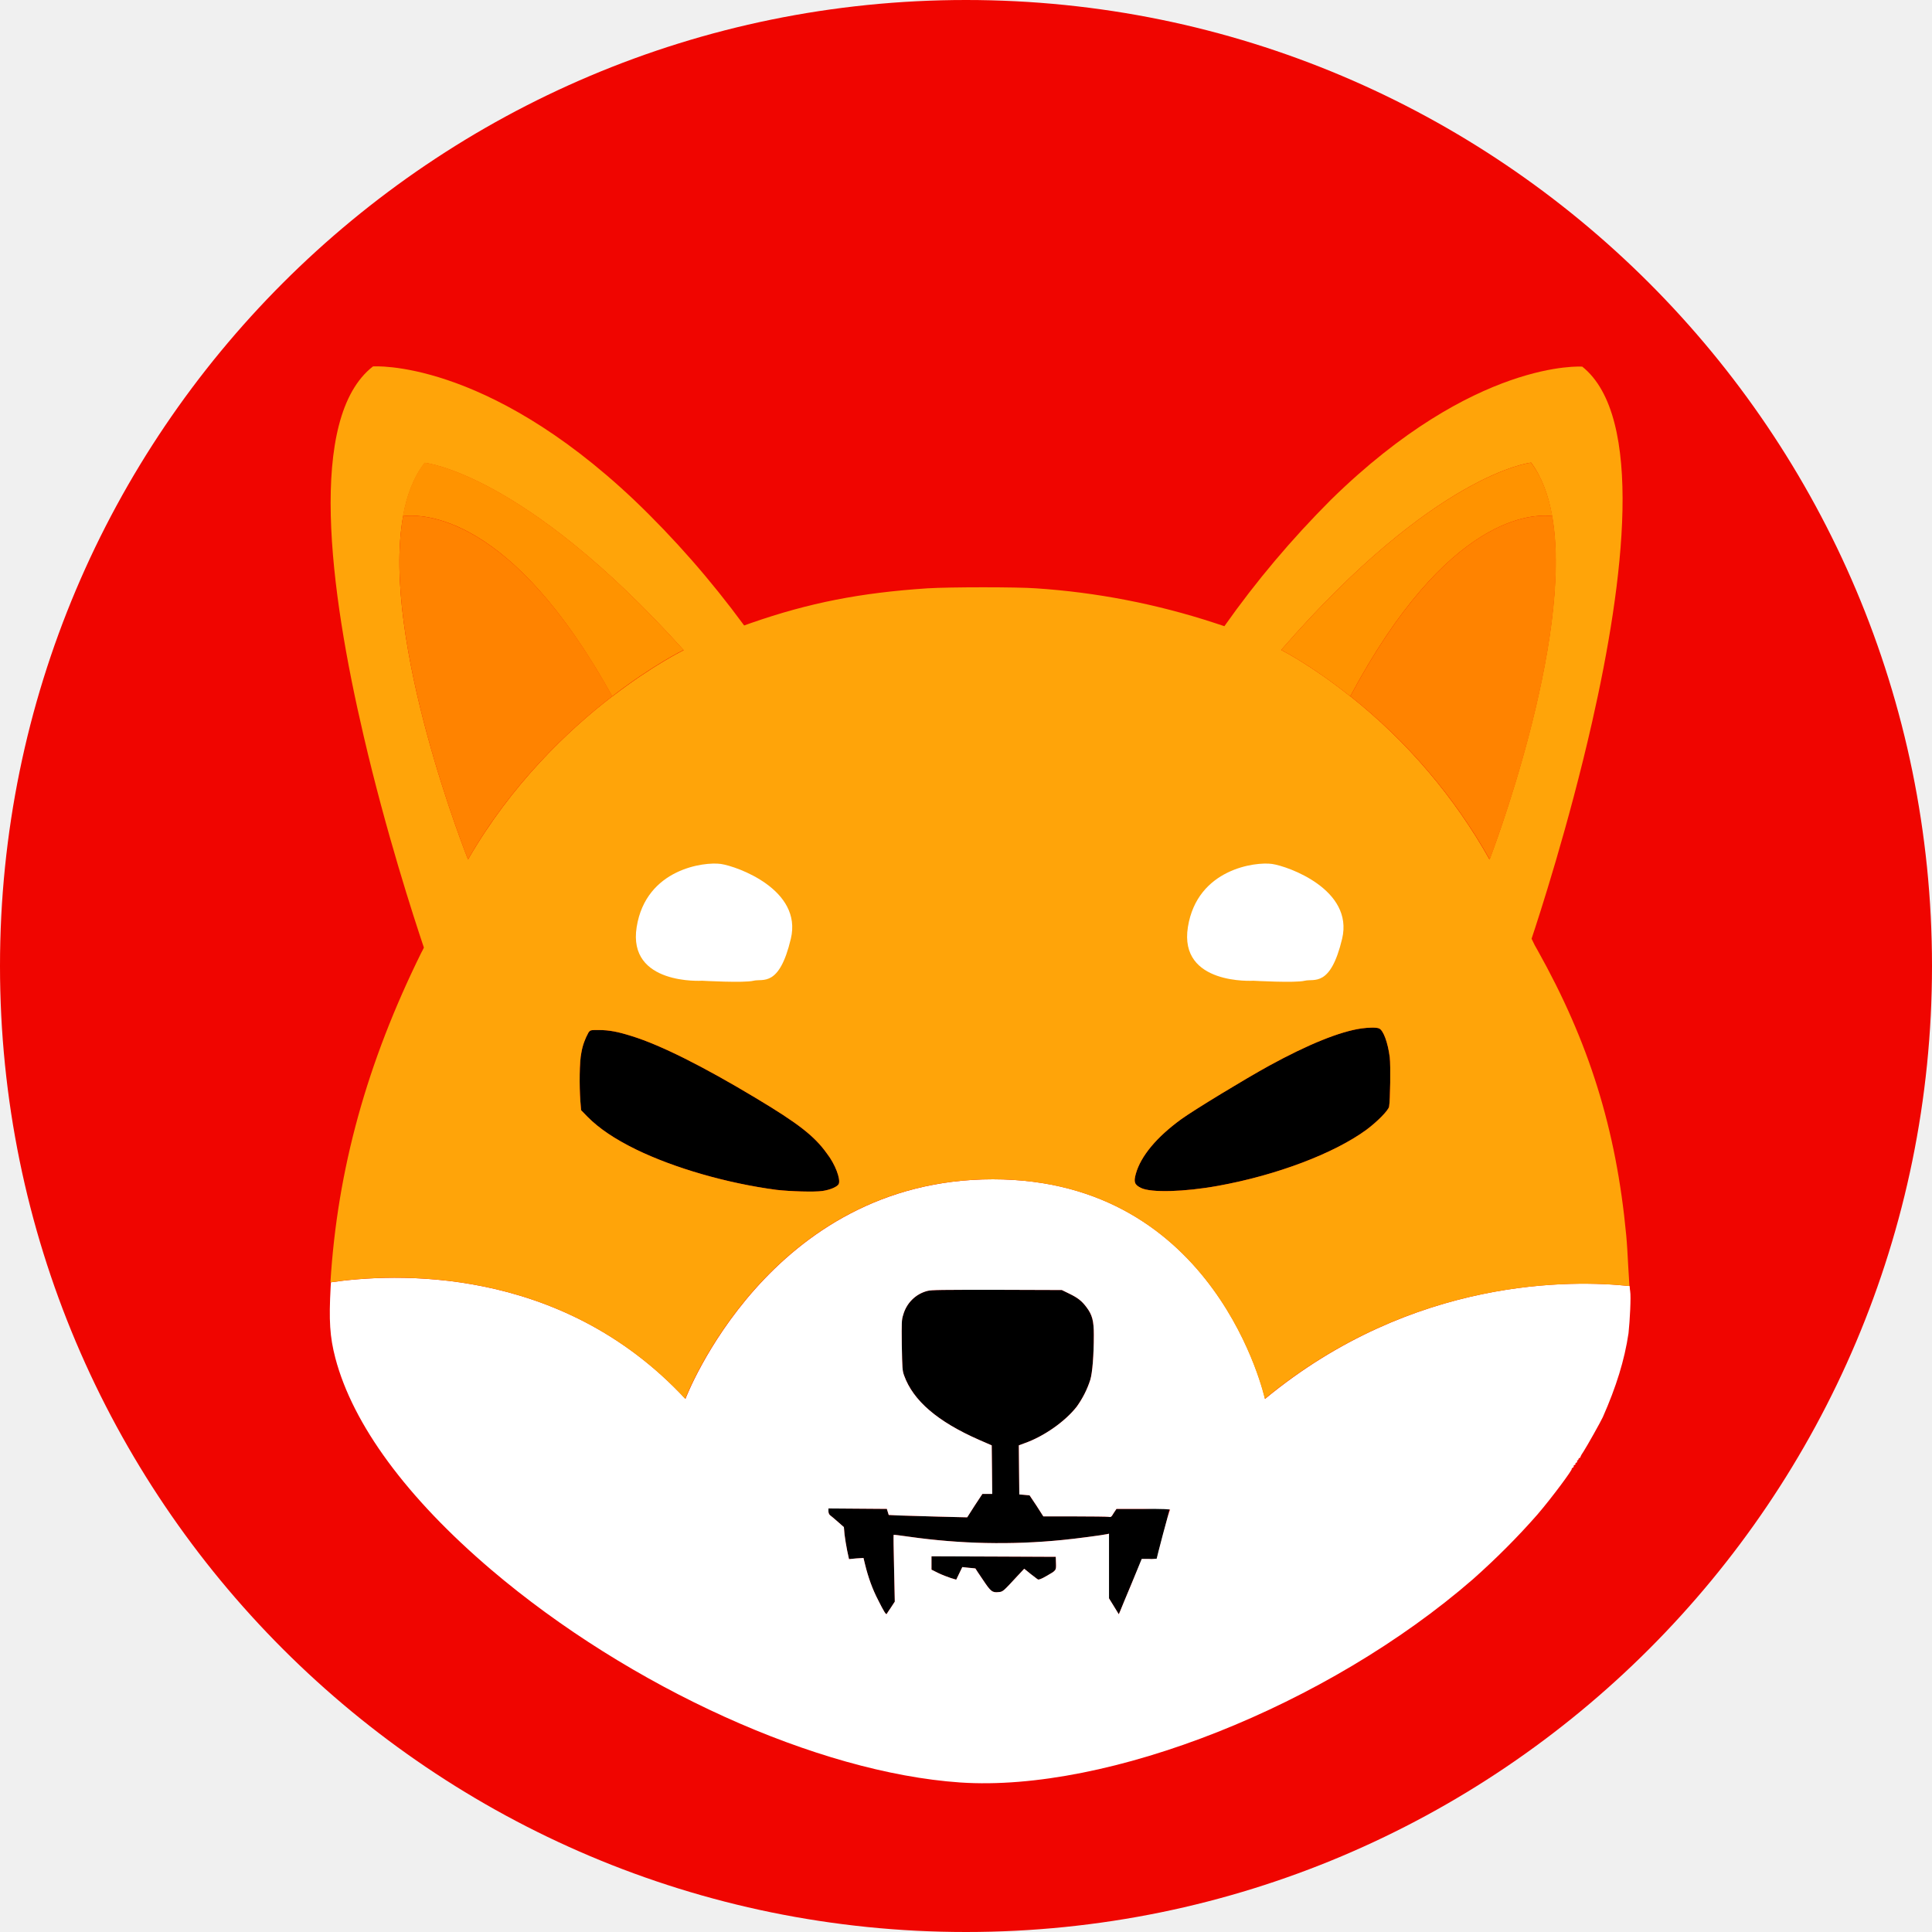
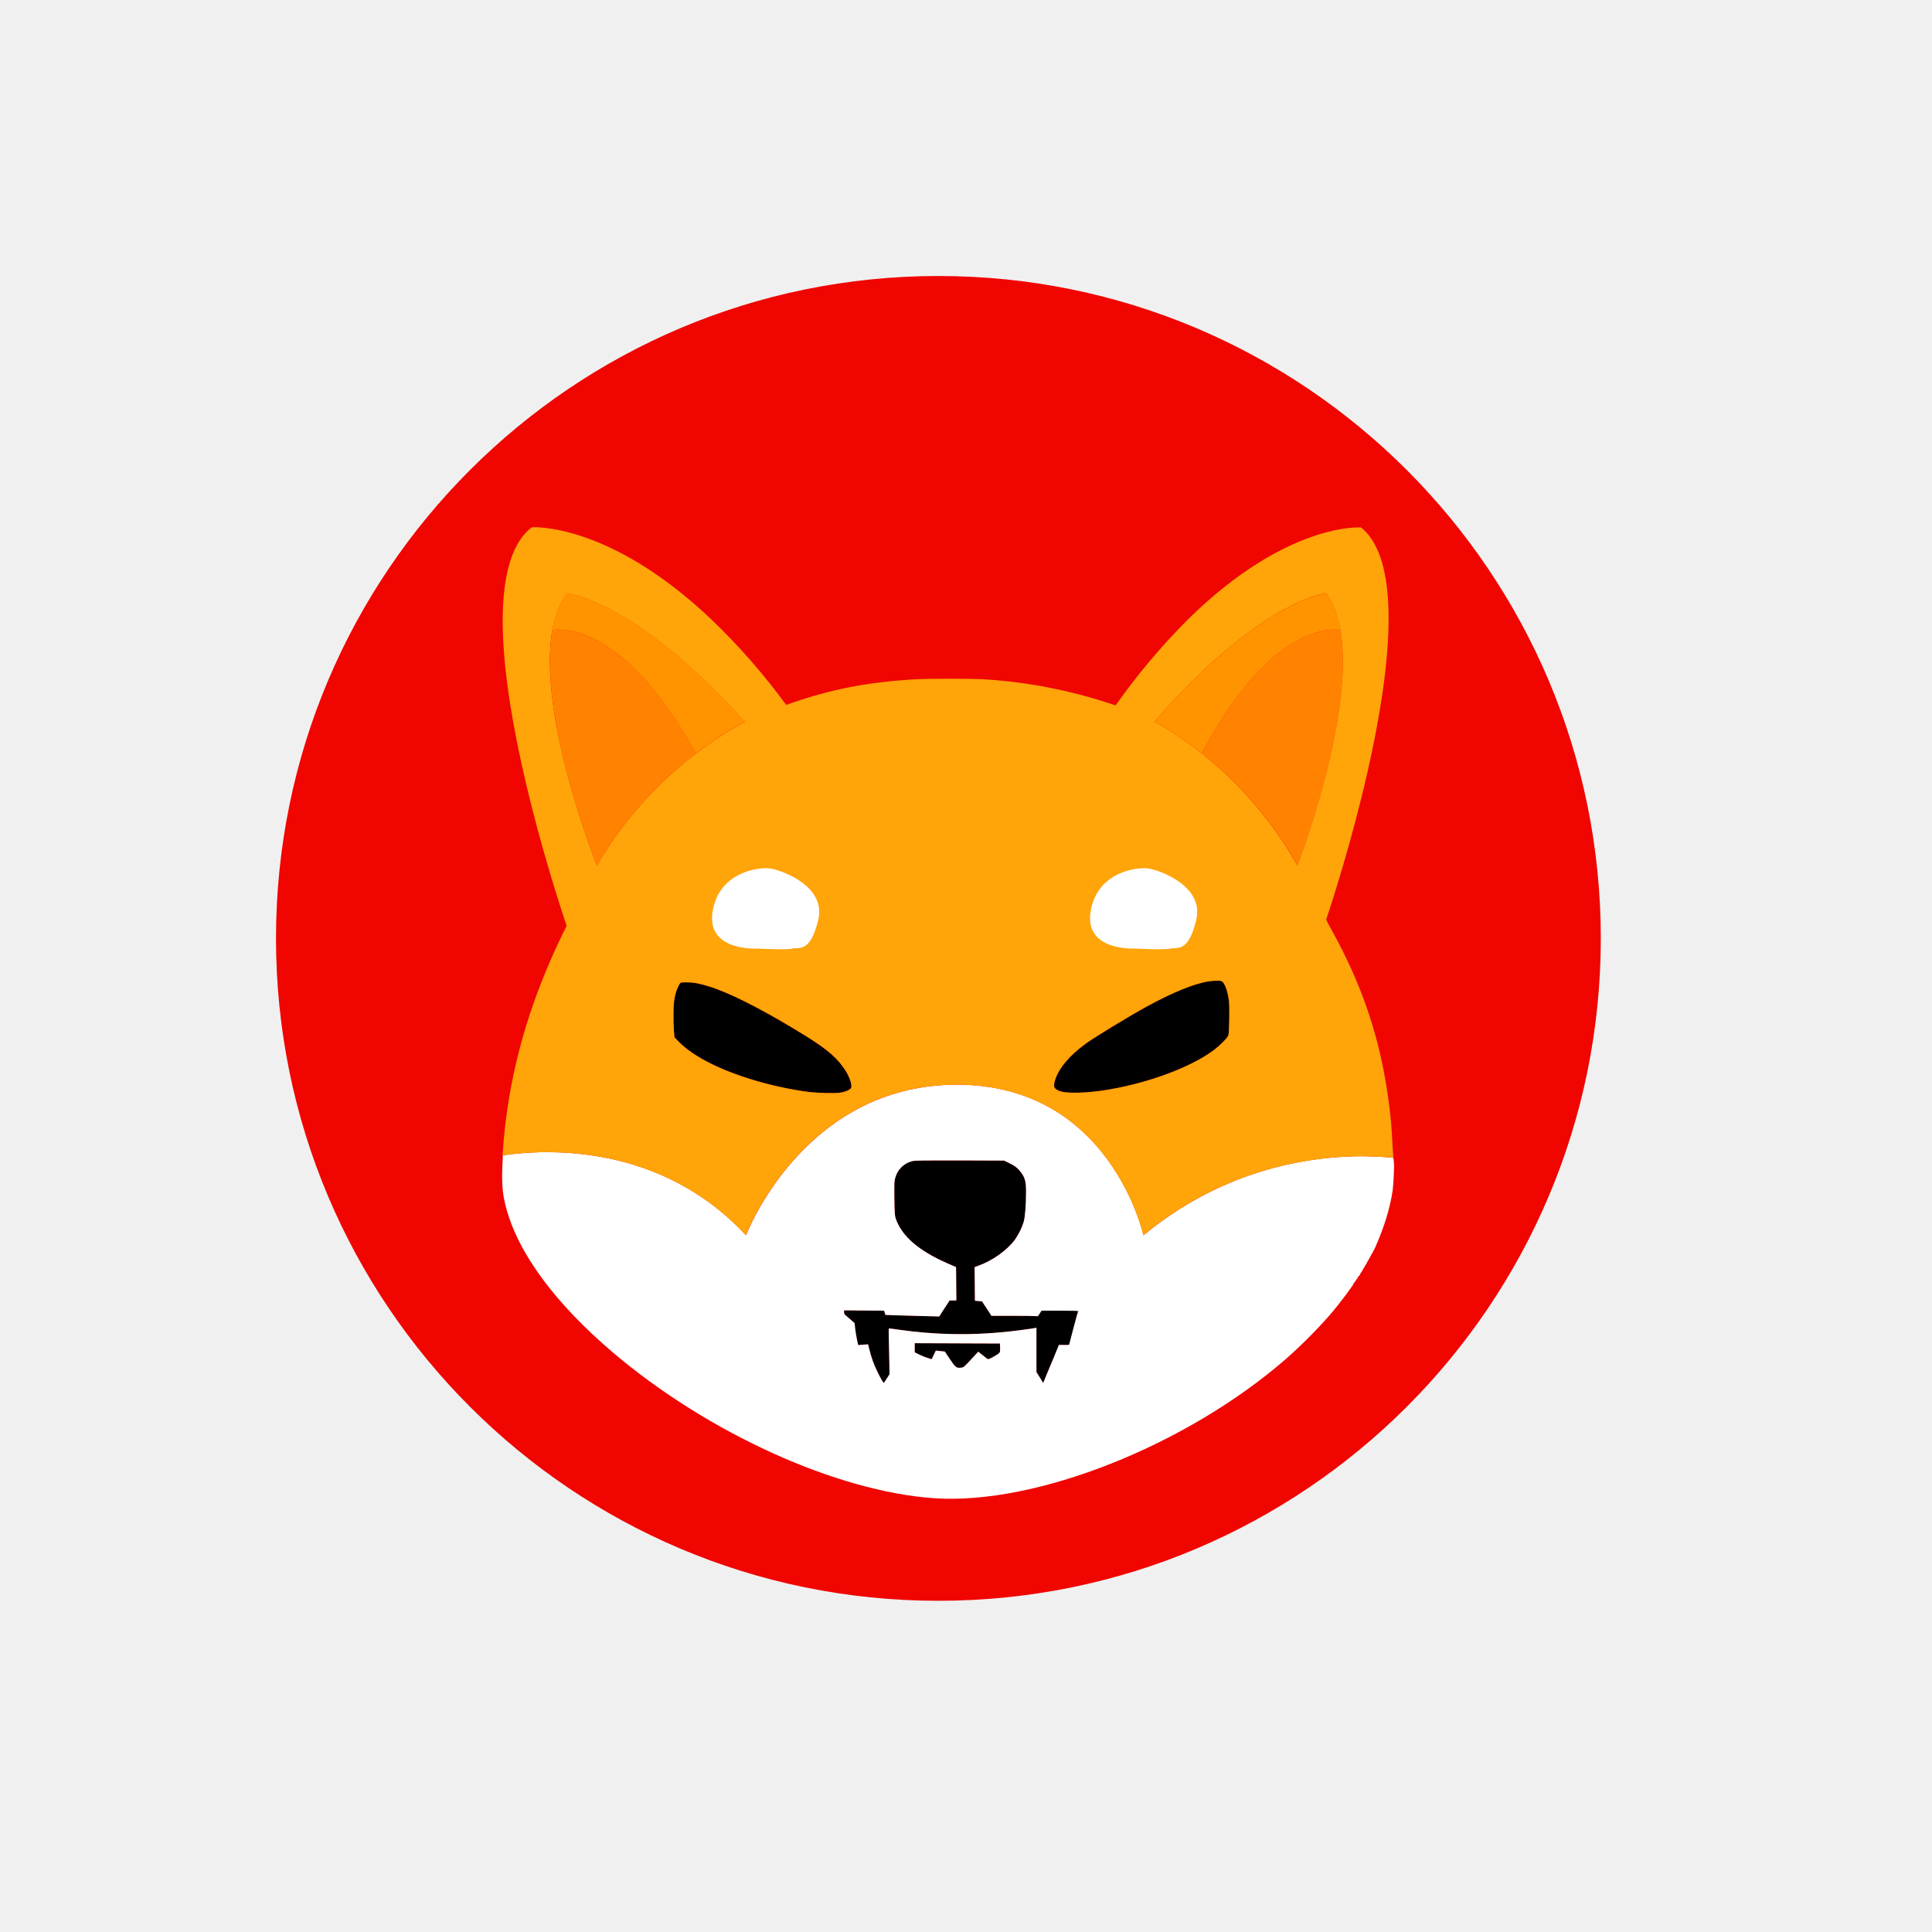
<svg xmlns="http://www.w3.org/2000/svg" width="35" height="35" viewBox="0 0 35 35" fill="none">
-   <circle cx="17.5" cy="17.5" r="17.5" fill="#F00500" />
-   <g clip-path="url(#clip0_247_76)">
-     <path d="M24.107 9.054C23.4 9.761 22.753 10.527 22.177 11.343L21.995 11.284C20.946 10.941 19.858 10.73 18.762 10.658C18.432 10.633 17.201 10.633 16.799 10.658C15.584 10.738 14.653 10.92 13.595 11.288C13.553 11.305 13.515 11.318 13.477 11.331C12.88 10.518 12.216 9.757 11.483 9.058C14.996 7.26 19.105 7.044 22.782 8.462C23.176 8.61 23.561 8.783 23.937 8.969L24.107 9.054Z" fill="#F00500" />
-     <path d="M30.657 25.105C30.124 26.624 29.324 28.034 28.287 29.261C27.724 29.921 27.102 30.526 26.434 31.076C24.868 32.337 23.04 33.239 21.089 33.713C18.931 34.233 16.68 34.233 14.521 33.713C12.566 33.239 10.742 32.337 9.177 31.076C8.508 30.526 7.886 29.921 7.323 29.261C4.34 25.736 3.434 20.895 4.953 16.532C5.241 15.723 5.601 14.945 6.033 14.204C6.231 13.866 6.477 13.485 6.595 13.328C7.002 15.076 7.501 16.612 7.687 17.166C7.674 17.196 7.658 17.23 7.641 17.259C6.655 19.257 6.121 21.182 5.994 23.23C5.994 23.256 5.99 23.285 5.99 23.311C5.956 23.924 5.973 24.216 6.075 24.602C6.392 25.808 7.37 27.136 8.902 28.44C11.411 30.573 14.813 32.113 17.391 32.291C20.078 32.473 24.043 30.903 26.683 28.609C27.098 28.241 27.488 27.852 27.851 27.437C28.114 27.132 28.503 26.608 28.474 26.608C28.465 26.608 28.474 26.599 28.49 26.59C28.503 26.582 28.516 26.569 28.507 26.561C28.503 26.557 28.512 26.544 28.524 26.54C28.537 26.535 28.546 26.527 28.541 26.519C28.537 26.51 28.541 26.502 28.558 26.497C28.571 26.493 28.575 26.48 28.571 26.472C28.567 26.464 28.571 26.455 28.579 26.455C28.588 26.455 28.596 26.442 28.596 26.434C28.596 26.425 28.605 26.413 28.613 26.413C28.622 26.413 28.63 26.404 28.63 26.396C28.643 26.362 28.664 26.328 28.685 26.299C28.749 26.201 29.003 25.748 29.036 25.672C29.277 25.126 29.43 24.64 29.502 24.153C29.536 23.92 29.557 23.493 29.54 23.391C29.536 23.374 29.536 23.345 29.532 23.298C29.523 23.214 29.519 23.087 29.51 22.96C29.502 22.769 29.485 22.503 29.472 22.372C29.29 20.45 28.799 18.88 27.868 17.217C27.83 17.154 27.796 17.09 27.775 17.04C27.767 17.027 27.763 17.014 27.758 17.006C27.89 16.612 28.427 14.966 28.854 13.083L28.863 13.091L28.926 13.176C29.036 13.324 29.328 13.764 29.459 13.976C30.056 14.949 30.522 15.994 30.852 17.086C31.618 19.714 31.554 22.515 30.657 25.105Z" fill="#F00500" />
-     <path d="M25.164 20.048C25.151 20.116 24.952 20.319 24.753 20.467C24.169 20.895 23.124 21.292 22.062 21.483C21.457 21.593 20.852 21.61 20.67 21.521C20.551 21.462 20.534 21.415 20.577 21.263C20.666 20.945 20.953 20.598 21.402 20.273C21.63 20.107 22.557 19.545 22.989 19.308C23.7 18.918 24.275 18.686 24.665 18.631C24.787 18.614 24.935 18.609 24.982 18.631C25.058 18.66 25.143 18.884 25.177 19.155C25.194 19.299 25.185 19.934 25.164 20.048Z" fill="black" />
-     <path d="M15.194 21.449C15.169 21.5 15.042 21.555 14.898 21.576C14.754 21.597 14.314 21.584 14.064 21.555C13.167 21.436 12.215 21.161 11.521 20.823C11.132 20.632 10.852 20.442 10.645 20.234L10.527 20.112L10.514 19.951C10.493 19.672 10.497 19.231 10.531 19.075C10.552 18.944 10.598 18.817 10.662 18.703C10.696 18.66 10.696 18.66 10.848 18.66C11.034 18.66 11.191 18.69 11.445 18.77C11.965 18.931 12.74 19.32 13.684 19.887C14.462 20.353 14.754 20.581 14.978 20.895C15.131 21.089 15.232 21.364 15.194 21.449Z" fill="black" />
-     <path d="M21.186 27.34C21.186 27.352 21.135 27.555 21.072 27.797C21.008 28.038 20.958 28.233 20.958 28.241C20.911 28.245 20.869 28.249 20.822 28.245H20.687L20.501 28.685C20.399 28.927 20.306 29.151 20.293 29.185L20.268 29.244L20.179 29.1L20.09 28.956V27.784L20.056 27.792C19.984 27.809 19.472 27.877 19.248 27.898C18.321 27.991 17.39 27.97 16.468 27.839C16.32 27.818 16.193 27.801 16.189 27.805C16.184 27.809 16.189 28.08 16.197 28.414L16.21 29.015L16.138 29.125C16.1 29.185 16.061 29.235 16.061 29.24C16.049 29.252 16.006 29.185 15.909 28.99C15.803 28.787 15.727 28.571 15.672 28.347L15.643 28.224L15.511 28.233L15.38 28.245L15.346 28.089C15.329 28.004 15.308 27.873 15.3 27.801L15.287 27.665L15.177 27.568C15.114 27.513 15.05 27.458 15.037 27.45C15.016 27.433 15.008 27.403 15.008 27.378V27.327L15.537 27.331L16.066 27.335L16.083 27.39L16.1 27.445L16.282 27.454C16.383 27.458 16.705 27.466 16.992 27.475L17.521 27.488L17.657 27.276L17.797 27.064H17.974L17.97 26.624L17.966 26.184L17.733 26.083C16.984 25.753 16.544 25.376 16.379 24.919C16.345 24.826 16.345 24.792 16.337 24.369C16.332 23.95 16.332 23.912 16.362 23.819C16.421 23.607 16.586 23.442 16.798 23.387C16.87 23.366 17.06 23.366 18.059 23.366L19.235 23.37L19.366 23.434C19.523 23.51 19.595 23.565 19.684 23.683C19.785 23.819 19.815 23.925 19.815 24.183C19.815 24.551 19.79 24.868 19.752 24.995C19.697 25.169 19.612 25.334 19.506 25.482C19.295 25.753 18.91 26.023 18.558 26.146L18.457 26.184L18.461 26.629L18.465 27.073L18.558 27.081L18.651 27.09L18.778 27.28L18.901 27.471H19.468C19.781 27.471 20.056 27.475 20.082 27.479C20.124 27.488 20.133 27.483 20.175 27.412L20.226 27.335H20.712C21.076 27.318 21.186 27.327 21.186 27.34Z" fill="black" />
-     <path d="M18.952 28.554C18.871 28.601 18.816 28.622 18.804 28.613C18.791 28.609 18.732 28.558 18.668 28.512L18.554 28.419L18.436 28.546C18.177 28.825 18.169 28.838 18.093 28.842C17.974 28.855 17.949 28.833 17.805 28.617C17.729 28.508 17.67 28.414 17.67 28.414C17.67 28.414 17.615 28.406 17.551 28.402L17.433 28.389L17.378 28.503L17.323 28.617L17.225 28.588C17.149 28.562 17.073 28.533 17.001 28.499L16.874 28.436V28.194L18 28.199L19.125 28.203L19.13 28.317C19.134 28.453 19.138 28.448 18.952 28.554Z" fill="black" />
-     <path d="M29.532 23.391C29.527 23.374 29.527 23.345 29.523 23.298C28.508 23.188 25.609 23.12 22.918 25.342C22.918 25.342 22.05 21.364 17.988 21.364C13.925 21.364 12.418 25.342 12.418 25.342C10.142 22.892 7.095 23.07 5.995 23.23C5.995 23.256 5.99 23.285 5.99 23.311C5.957 23.924 5.974 24.216 6.075 24.602C6.392 25.808 7.37 27.136 8.902 28.44C11.411 30.573 14.814 32.113 17.391 32.291C20.078 32.473 24.043 30.903 26.684 28.609C27.098 28.241 27.488 27.852 27.852 27.437C28.114 27.132 28.503 26.607 28.474 26.607C28.465 26.607 28.474 26.599 28.491 26.59C28.503 26.582 28.516 26.569 28.508 26.561C28.503 26.557 28.512 26.544 28.524 26.54C28.537 26.535 28.546 26.527 28.541 26.518C28.537 26.51 28.541 26.502 28.558 26.497C28.571 26.493 28.575 26.48 28.571 26.472C28.567 26.463 28.571 26.455 28.58 26.455C28.588 26.455 28.596 26.442 28.596 26.434C28.596 26.425 28.605 26.413 28.613 26.413C28.622 26.413 28.63 26.404 28.63 26.396C28.643 26.362 28.664 26.328 28.685 26.299C28.749 26.201 29.003 25.748 29.037 25.672C29.278 25.126 29.43 24.64 29.502 24.153C29.527 23.92 29.549 23.493 29.532 23.391ZM18.952 28.554C18.872 28.601 18.817 28.622 18.804 28.613C18.791 28.609 18.732 28.558 18.669 28.512L18.555 28.419L18.436 28.546C18.178 28.825 18.169 28.837 18.093 28.842C17.975 28.855 17.949 28.833 17.805 28.617C17.729 28.508 17.67 28.414 17.67 28.414C17.67 28.414 17.615 28.406 17.552 28.402L17.433 28.389L17.378 28.503L17.323 28.617L17.226 28.588C17.15 28.562 17.073 28.533 17.002 28.499L16.875 28.436V28.194L18 28.198L19.126 28.203L19.13 28.317C19.134 28.452 19.139 28.448 18.952 28.554ZM21.068 27.792C21.005 28.034 20.954 28.228 20.954 28.237C20.907 28.241 20.865 28.245 20.819 28.241H20.683L20.501 28.685C20.4 28.926 20.306 29.151 20.294 29.184L20.268 29.244L20.18 29.1L20.091 28.956V27.784L20.057 27.792C19.985 27.809 19.473 27.877 19.248 27.898C18.322 27.991 17.391 27.97 16.468 27.839C16.32 27.818 16.193 27.801 16.189 27.805C16.185 27.809 16.189 28.08 16.197 28.414L16.21 29.015L16.138 29.125C16.1 29.184 16.062 29.235 16.062 29.24C16.049 29.252 16.007 29.184 15.91 28.99C15.804 28.787 15.728 28.571 15.673 28.347L15.643 28.224L15.512 28.232L15.381 28.245L15.347 28.088C15.33 28.004 15.309 27.873 15.3 27.801L15.288 27.665L15.178 27.568C15.114 27.513 15.051 27.458 15.038 27.45C15.017 27.433 15.008 27.403 15.008 27.378V27.327L15.537 27.331L16.066 27.335L16.083 27.39L16.1 27.445L16.282 27.454C16.384 27.458 16.705 27.466 16.993 27.475L17.522 27.488L17.657 27.276L17.797 27.064H17.975L17.971 26.624L17.966 26.184L17.734 26.083C16.985 25.753 16.544 25.376 16.379 24.919C16.346 24.826 16.346 24.792 16.337 24.369C16.333 23.95 16.333 23.912 16.363 23.819C16.422 23.607 16.587 23.442 16.798 23.387C16.87 23.366 17.061 23.366 18.059 23.366L19.236 23.37L19.367 23.434C19.524 23.51 19.596 23.565 19.684 23.683C19.786 23.819 19.816 23.924 19.816 24.183C19.816 24.551 19.79 24.868 19.752 24.995C19.697 25.169 19.613 25.334 19.507 25.482C19.295 25.753 18.91 26.023 18.559 26.146L18.457 26.184L18.461 26.629L18.466 27.073L18.559 27.081L18.652 27.09L18.779 27.28L18.901 27.471H19.469C19.782 27.471 20.057 27.475 20.082 27.479C20.125 27.488 20.133 27.483 20.175 27.411L20.226 27.335H20.713C21.089 27.335 21.199 27.34 21.199 27.352C21.187 27.348 21.132 27.555 21.068 27.792Z" fill="white" />
-     <path d="M29.498 22.96C29.489 22.769 29.473 22.503 29.46 22.372C29.278 20.45 28.787 18.88 27.856 17.217C27.818 17.154 27.784 17.09 27.763 17.04C27.755 17.027 27.75 17.014 27.746 17.006C27.877 16.612 28.415 14.966 28.842 13.083C29.422 10.527 29.79 7.539 28.664 6.642C28.664 6.642 26.718 6.498 24.111 9.054C23.404 9.761 22.757 10.527 22.181 11.344L21.999 11.284C20.95 10.941 19.862 10.73 18.766 10.658C18.436 10.633 17.205 10.633 16.803 10.658C15.588 10.738 14.657 10.92 13.599 11.289C13.557 11.305 13.519 11.318 13.481 11.331C12.884 10.518 12.22 9.757 11.488 9.058C8.775 6.49 6.757 6.638 6.757 6.638C5.563 7.565 5.969 10.688 6.587 13.328C6.993 15.076 7.493 16.612 7.679 17.166C7.666 17.196 7.649 17.23 7.632 17.259C6.646 19.257 6.113 21.182 5.986 23.23C7.091 23.07 10.133 22.888 12.414 25.342C12.414 25.342 13.921 21.364 17.983 21.364C22.046 21.364 22.913 25.342 22.913 25.342C25.605 23.12 28.503 23.192 29.519 23.298C29.515 23.214 29.506 23.087 29.498 22.96ZM8.479 15.571C8.479 15.571 6.896 11.614 7.302 9.355C7.37 8.974 7.497 8.639 7.696 8.386C7.696 8.386 9.49 8.563 12.385 11.779C12.385 11.779 11.835 12.046 11.098 12.613C11.098 12.613 11.094 12.617 11.09 12.617C10.29 13.231 9.266 14.204 8.479 15.571ZM15.195 21.449C15.169 21.5 15.042 21.555 14.898 21.576C14.755 21.597 14.314 21.584 14.065 21.555C13.168 21.436 12.216 21.161 11.521 20.823C11.132 20.632 10.853 20.442 10.646 20.234L10.527 20.112L10.514 19.951C10.493 19.672 10.497 19.232 10.531 19.075C10.552 18.944 10.599 18.817 10.662 18.703C10.696 18.66 10.696 18.66 10.849 18.66C11.035 18.66 11.191 18.69 11.445 18.77C11.966 18.931 12.74 19.32 13.684 19.887C14.463 20.353 14.755 20.581 14.979 20.895C15.131 21.089 15.233 21.364 15.195 21.449ZM25.165 20.048C25.152 20.116 24.953 20.319 24.754 20.467C24.17 20.895 23.125 21.292 22.063 21.483C21.458 21.593 20.852 21.61 20.671 21.521C20.552 21.462 20.535 21.415 20.577 21.263C20.666 20.945 20.954 20.598 21.403 20.273C21.631 20.108 22.558 19.545 22.989 19.308C23.701 18.918 24.276 18.686 24.665 18.631C24.788 18.614 24.936 18.609 24.983 18.631C25.059 18.66 25.143 18.884 25.177 19.155C25.194 19.299 25.186 19.934 25.165 20.048ZM24.462 12.613L24.454 12.609C23.743 12.042 23.21 11.775 23.21 11.775C26.007 8.559 27.738 8.381 27.738 8.381C27.928 8.639 28.051 8.97 28.118 9.35C28.512 11.61 26.984 15.571 26.984 15.571C26.345 14.433 25.486 13.425 24.462 12.613Z" fill="#FFA409" />
-     <path d="M28.122 9.35C27.792 9.308 26.23 9.3 24.462 12.613L24.453 12.609C23.742 12.042 23.209 11.775 23.209 11.775C26.006 8.559 27.737 8.381 27.737 8.381C27.932 8.639 28.054 8.97 28.122 9.35Z" fill="#FF9300" />
-     <path d="M26.988 15.571C26.345 14.429 25.49 13.426 24.462 12.613C26.231 9.3 27.788 9.308 28.122 9.35C28.516 11.614 26.988 15.571 26.988 15.571Z" fill="#FF8300" />
-     <path d="M28.186 9.363C28.164 9.359 28.143 9.355 28.122 9.35L28.186 9.363Z" fill="#FF8300" />
-     <path d="M12.384 11.775C12.384 11.775 11.834 12.042 11.098 12.609C11.098 12.609 11.094 12.613 11.089 12.613C9.257 9.295 7.645 9.308 7.298 9.35C7.366 8.97 7.493 8.635 7.691 8.381C7.696 8.381 9.49 8.559 12.384 11.775Z" fill="#FF9300" />
-     <path d="M11.094 12.613C10.29 13.231 9.266 14.2 8.478 15.571C8.478 15.571 6.896 11.614 7.302 9.35C7.645 9.308 9.261 9.3 11.094 12.613Z" fill="#FF8300" />
-     <path d="M7.302 9.35C7.281 9.355 7.256 9.359 7.234 9.363L7.302 9.35Z" fill="#FF8300" />
-     <path d="M22.705 17.767C22.705 17.767 21.351 17.852 21.52 16.794C21.69 15.736 22.748 15.609 23.044 15.651C23.34 15.694 24.525 16.117 24.314 17.006C24.102 17.894 23.806 17.725 23.636 17.767C23.467 17.81 22.705 17.767 22.705 17.767Z" fill="white" />
-     <path d="M12.719 17.767C12.719 17.767 11.365 17.852 11.534 16.794C11.703 15.736 12.761 15.609 13.058 15.651C13.354 15.694 14.539 16.117 14.327 17.006C14.116 17.894 13.819 17.725 13.65 17.767C13.481 17.81 12.719 17.767 12.719 17.767Z" fill="white" />
+   <circle cx="17" cy="17" r="12" fill="#F00500" />
+   <g clip-path="url(#clip0_251_167)">
+     <path d="M21.53 11.209C21.045 11.694 20.601 12.219 20.207 12.779L20.082 12.738C19.362 12.503 18.617 12.358 17.865 12.309C17.639 12.291 16.794 12.291 16.519 12.309C15.686 12.364 15.047 12.489 14.322 12.741C14.293 12.753 14.267 12.761 14.241 12.77C13.832 12.213 13.376 11.691 12.874 11.212C15.283 9.979 18.1 9.831 20.622 10.803C20.892 10.904 21.156 11.023 21.414 11.151L21.53 11.209Z" fill="#F00500" />
+     <path d="M26.022 22.215C25.656 23.257 25.108 24.223 24.397 25.065C24.011 25.517 23.584 25.932 23.126 26.309C22.052 27.174 20.799 27.792 19.461 28.117C17.981 28.474 16.437 28.474 14.957 28.117C13.617 27.792 12.366 27.174 11.293 26.309C10.834 25.932 10.407 25.517 10.021 25.065C7.976 22.648 7.355 19.328 8.396 16.336C8.594 15.782 8.84 15.248 9.136 14.74C9.273 14.508 9.441 14.247 9.522 14.139C9.801 15.338 10.143 16.391 10.271 16.771C10.262 16.792 10.251 16.815 10.239 16.835C9.563 18.205 9.197 19.525 9.11 20.93C9.11 20.947 9.107 20.967 9.107 20.985C9.084 21.405 9.096 21.606 9.165 21.87C9.383 22.697 10.053 23.608 11.104 24.502C12.825 25.964 15.158 27.02 16.925 27.142C18.767 27.267 21.486 26.191 23.297 24.618C23.581 24.365 23.848 24.098 24.098 23.814C24.278 23.605 24.545 23.245 24.525 23.245C24.519 23.245 24.525 23.239 24.536 23.234C24.545 23.228 24.554 23.219 24.548 23.213C24.545 23.21 24.551 23.202 24.559 23.199C24.568 23.196 24.574 23.19 24.571 23.184C24.568 23.178 24.571 23.173 24.583 23.17C24.591 23.167 24.594 23.158 24.591 23.152C24.588 23.147 24.591 23.141 24.597 23.141C24.603 23.141 24.609 23.132 24.609 23.126C24.609 23.12 24.614 23.112 24.62 23.112C24.626 23.112 24.632 23.106 24.632 23.1C24.641 23.077 24.655 23.054 24.67 23.033C24.713 22.967 24.887 22.656 24.91 22.604C25.076 22.23 25.18 21.896 25.23 21.562C25.253 21.403 25.267 21.11 25.256 21.04C25.253 21.028 25.253 21.008 25.25 20.976C25.244 20.918 25.241 20.831 25.235 20.744C25.23 20.613 25.218 20.43 25.209 20.341C25.085 19.023 24.748 17.947 24.11 16.806C24.084 16.763 24.06 16.719 24.046 16.684C24.04 16.676 24.037 16.667 24.034 16.661C24.124 16.391 24.493 15.262 24.786 13.971L24.791 13.977L24.835 14.035C24.91 14.137 25.111 14.438 25.201 14.584C25.61 15.251 25.929 15.968 26.155 16.716C26.681 18.518 26.637 20.439 26.022 22.215Z" fill="#F00500" />
+     <path d="M22.256 18.747C22.247 18.794 22.111 18.933 21.974 19.035C21.574 19.328 20.857 19.601 20.129 19.731C19.714 19.807 19.299 19.818 19.174 19.757C19.093 19.717 19.081 19.685 19.11 19.58C19.171 19.363 19.368 19.125 19.676 18.901C19.833 18.788 20.468 18.402 20.764 18.24C21.252 17.973 21.646 17.813 21.913 17.775C21.997 17.764 22.099 17.761 22.131 17.775C22.183 17.796 22.241 17.95 22.264 18.135C22.276 18.234 22.27 18.669 22.256 18.747Z" fill="black" />
+     <path d="M15.418 19.708C15.401 19.743 15.314 19.781 15.215 19.795C15.117 19.81 14.815 19.801 14.644 19.781C14.028 19.7 13.376 19.511 12.9 19.279C12.633 19.148 12.441 19.017 12.299 18.875L12.218 18.791L12.209 18.681C12.195 18.489 12.197 18.188 12.221 18.08C12.235 17.99 12.267 17.903 12.311 17.825C12.334 17.796 12.334 17.796 12.438 17.796C12.566 17.796 12.673 17.816 12.848 17.871C13.204 17.982 13.735 18.249 14.383 18.637C14.916 18.957 15.117 19.113 15.27 19.328C15.375 19.462 15.444 19.65 15.418 19.708Z" fill="black" />
+     <path d="M19.528 23.747C19.528 23.756 19.493 23.895 19.449 24.061C19.406 24.226 19.371 24.36 19.371 24.365C19.339 24.368 19.31 24.371 19.278 24.368H19.185L19.058 24.67C18.988 24.835 18.924 24.989 18.915 25.012L18.898 25.053L18.837 24.954L18.776 24.856V24.052L18.753 24.058C18.703 24.069 18.352 24.116 18.199 24.13C17.563 24.194 16.925 24.18 16.292 24.09C16.191 24.075 16.104 24.064 16.101 24.066C16.098 24.069 16.101 24.255 16.106 24.484L16.115 24.896L16.066 24.972C16.04 25.012 16.014 25.047 16.014 25.05C16.005 25.059 15.976 25.012 15.909 24.879C15.837 24.74 15.784 24.592 15.747 24.438L15.726 24.354L15.636 24.36L15.546 24.368L15.523 24.261C15.512 24.203 15.497 24.113 15.491 24.064L15.482 23.971L15.407 23.904C15.364 23.866 15.32 23.828 15.311 23.823C15.297 23.811 15.291 23.791 15.291 23.773V23.738L15.654 23.741L16.017 23.744L16.028 23.782L16.04 23.82L16.165 23.826C16.234 23.828 16.455 23.834 16.652 23.84L17.015 23.849L17.108 23.704L17.203 23.559H17.325L17.322 23.257L17.319 22.955L17.16 22.885C16.646 22.659 16.344 22.401 16.231 22.087C16.208 22.024 16.208 22 16.202 21.71C16.199 21.423 16.199 21.397 16.22 21.333C16.26 21.188 16.373 21.075 16.518 21.037C16.568 21.023 16.698 21.023 17.383 21.023L18.19 21.025L18.28 21.069C18.387 21.121 18.436 21.159 18.497 21.24C18.567 21.333 18.587 21.405 18.587 21.582C18.587 21.835 18.57 22.053 18.544 22.14C18.506 22.259 18.448 22.372 18.376 22.473C18.23 22.659 17.966 22.845 17.726 22.929L17.656 22.955L17.659 23.26L17.662 23.564L17.726 23.57L17.789 23.576L17.877 23.707L17.961 23.837H18.349C18.564 23.837 18.753 23.84 18.77 23.843C18.799 23.849 18.805 23.846 18.834 23.797L18.869 23.744H19.203C19.452 23.733 19.528 23.738 19.528 23.747Z" fill="black" />
+     <path d="M17.995 24.58C17.94 24.612 17.902 24.627 17.893 24.621C17.885 24.618 17.844 24.583 17.801 24.551L17.722 24.487L17.641 24.574C17.464 24.766 17.458 24.775 17.406 24.777C17.325 24.786 17.307 24.772 17.209 24.624C17.157 24.548 17.116 24.484 17.116 24.484C17.116 24.484 17.078 24.479 17.035 24.476L16.953 24.467L16.916 24.545L16.878 24.624L16.811 24.603C16.759 24.586 16.707 24.566 16.657 24.542L16.57 24.499V24.334L17.342 24.336L18.114 24.339L18.117 24.418C18.12 24.511 18.123 24.508 17.995 24.58Z" fill="black" />
+     <path d="M25.25 21.04C25.247 21.028 25.247 21.008 25.244 20.976C24.548 20.901 22.56 20.854 20.715 22.378C20.715 22.378 20.12 19.65 17.334 19.65C14.548 19.65 13.515 22.378 13.515 22.378C11.954 20.697 9.865 20.819 9.11 20.93C9.11 20.947 9.108 20.967 9.108 20.985C9.084 21.405 9.096 21.606 9.166 21.87C9.383 22.697 10.053 23.608 11.104 24.502C12.825 25.964 15.158 27.02 16.925 27.142C18.768 27.267 21.486 26.191 23.297 24.618C23.582 24.365 23.849 24.098 24.098 23.814C24.278 23.605 24.545 23.245 24.525 23.245C24.519 23.245 24.525 23.239 24.536 23.234C24.545 23.228 24.554 23.219 24.548 23.213C24.545 23.21 24.551 23.202 24.559 23.199C24.568 23.196 24.574 23.19 24.571 23.184C24.568 23.178 24.571 23.173 24.583 23.17C24.591 23.167 24.594 23.158 24.591 23.152C24.588 23.146 24.591 23.141 24.597 23.141C24.603 23.141 24.609 23.132 24.609 23.126C24.609 23.12 24.615 23.112 24.62 23.112C24.626 23.112 24.632 23.106 24.632 23.1C24.641 23.077 24.655 23.054 24.67 23.033C24.713 22.967 24.887 22.656 24.911 22.604C25.076 22.23 25.18 21.896 25.23 21.562C25.247 21.403 25.262 21.11 25.25 21.04ZM17.996 24.58C17.941 24.612 17.903 24.626 17.894 24.621C17.885 24.618 17.845 24.583 17.801 24.551L17.723 24.487L17.642 24.574C17.465 24.766 17.459 24.774 17.407 24.777C17.325 24.786 17.308 24.771 17.209 24.623C17.157 24.548 17.116 24.484 17.116 24.484C17.116 24.484 17.079 24.479 17.035 24.476L16.954 24.467L16.916 24.545L16.878 24.623L16.812 24.603C16.759 24.586 16.707 24.566 16.658 24.542L16.571 24.499V24.333L17.343 24.336L18.115 24.339L18.118 24.418C18.12 24.51 18.123 24.508 17.996 24.58ZM19.447 24.058C19.403 24.223 19.368 24.357 19.368 24.362C19.336 24.365 19.307 24.368 19.275 24.365H19.183L19.058 24.67C18.988 24.835 18.924 24.989 18.916 25.012L18.898 25.053L18.837 24.954L18.776 24.856V24.052L18.753 24.058C18.704 24.069 18.353 24.116 18.199 24.13C17.563 24.194 16.925 24.18 16.292 24.09C16.191 24.075 16.104 24.064 16.101 24.066C16.098 24.069 16.101 24.255 16.107 24.484L16.115 24.896L16.066 24.972C16.04 25.012 16.014 25.047 16.014 25.05C16.005 25.059 15.976 25.012 15.909 24.879C15.837 24.74 15.784 24.592 15.747 24.438L15.726 24.354L15.636 24.36L15.547 24.368L15.523 24.261C15.512 24.203 15.497 24.113 15.491 24.064L15.483 23.971L15.407 23.904C15.364 23.866 15.32 23.828 15.312 23.823C15.297 23.811 15.291 23.791 15.291 23.773V23.738L15.654 23.741L16.017 23.744L16.028 23.782L16.04 23.82L16.165 23.826C16.234 23.828 16.455 23.834 16.652 23.84L17.015 23.849L17.108 23.704L17.203 23.559H17.325L17.323 23.257L17.32 22.955L17.16 22.885C16.646 22.659 16.345 22.401 16.231 22.087C16.208 22.024 16.208 22 16.202 21.71C16.2 21.423 16.2 21.397 16.22 21.333C16.26 21.188 16.374 21.075 16.519 21.037C16.568 21.022 16.699 21.022 17.383 21.022L18.19 21.025L18.28 21.069C18.387 21.121 18.437 21.159 18.498 21.24C18.567 21.333 18.588 21.405 18.588 21.582C18.588 21.835 18.57 22.053 18.544 22.14C18.506 22.259 18.448 22.372 18.376 22.473C18.231 22.659 17.967 22.845 17.726 22.929L17.656 22.955L17.659 23.26L17.662 23.564L17.726 23.57L17.79 23.576L17.877 23.707L17.961 23.837H18.35C18.564 23.837 18.753 23.84 18.77 23.843C18.799 23.849 18.805 23.846 18.834 23.797L18.869 23.744H19.203C19.461 23.744 19.537 23.747 19.537 23.756C19.528 23.753 19.49 23.895 19.447 24.058Z" fill="white" />
+     <path d="M25.227 20.744C25.221 20.613 25.209 20.431 25.201 20.341C25.076 19.023 24.739 17.947 24.101 16.806C24.075 16.763 24.052 16.719 24.037 16.684C24.031 16.676 24.028 16.667 24.025 16.661C24.115 16.391 24.484 15.263 24.777 13.971C25.174 12.219 25.427 10.17 24.655 9.555C24.655 9.555 23.32 9.456 21.533 11.209C21.048 11.693 20.604 12.219 20.21 12.779L20.085 12.738C19.365 12.503 18.619 12.358 17.868 12.309C17.642 12.291 16.797 12.291 16.521 12.309C15.689 12.364 15.05 12.489 14.325 12.741C14.296 12.752 14.27 12.761 14.243 12.77C13.834 12.213 13.379 11.691 12.877 11.212C11.017 9.45 9.633 9.552 9.633 9.552C8.814 10.187 9.093 12.329 9.517 14.14C9.795 15.338 10.137 16.391 10.265 16.771C10.257 16.792 10.245 16.815 10.233 16.835C9.557 18.205 9.192 19.525 9.104 20.93C9.862 20.82 11.948 20.695 13.512 22.378C13.512 22.378 14.545 19.65 17.331 19.65C20.117 19.65 20.712 22.378 20.712 22.378C22.557 20.854 24.545 20.904 25.241 20.976C25.238 20.918 25.233 20.831 25.227 20.744ZM10.814 15.678C10.814 15.678 9.728 12.964 10.007 11.415C10.053 11.154 10.14 10.924 10.277 10.75C10.277 10.75 11.507 10.872 13.492 13.078C13.492 13.078 13.115 13.26 12.61 13.649C12.61 13.649 12.607 13.652 12.604 13.652C12.056 14.073 11.353 14.74 10.814 15.678ZM15.419 19.708C15.401 19.743 15.314 19.781 15.216 19.795C15.117 19.81 14.815 19.801 14.644 19.781C14.029 19.699 13.376 19.511 12.9 19.279C12.633 19.148 12.441 19.017 12.299 18.875L12.218 18.791L12.209 18.681C12.195 18.489 12.198 18.188 12.221 18.08C12.236 17.99 12.267 17.903 12.311 17.825C12.334 17.796 12.334 17.796 12.439 17.796C12.566 17.796 12.674 17.816 12.848 17.871C13.205 17.982 13.736 18.248 14.383 18.637C14.917 18.956 15.117 19.113 15.271 19.328C15.375 19.461 15.445 19.65 15.419 19.708ZM22.255 18.748C22.247 18.794 22.11 18.933 21.974 19.035C21.573 19.328 20.857 19.601 20.128 19.731C19.713 19.807 19.298 19.818 19.174 19.757C19.092 19.717 19.081 19.685 19.11 19.58C19.171 19.363 19.368 19.125 19.676 18.901C19.832 18.788 20.468 18.402 20.764 18.24C21.251 17.973 21.646 17.813 21.913 17.776C21.997 17.764 22.099 17.761 22.131 17.776C22.183 17.796 22.241 17.95 22.264 18.135C22.276 18.234 22.27 18.669 22.255 18.748ZM21.774 13.649L21.768 13.646C21.28 13.257 20.915 13.075 20.915 13.075C22.833 10.869 24.02 10.747 24.02 10.747C24.15 10.924 24.234 11.151 24.281 11.412C24.551 12.961 23.503 15.678 23.503 15.678C23.065 14.897 22.476 14.206 21.774 13.649Z" fill="#FFA409" />
+     <path d="M24.284 11.412C24.058 11.383 22.987 11.377 21.774 13.649L21.768 13.646C21.281 13.258 20.915 13.075 20.915 13.075C22.833 10.869 24.02 10.748 24.02 10.748C24.153 10.925 24.238 11.151 24.284 11.412Z" fill="#FF9300" />
+     <path d="M23.507 15.678C23.066 14.894 22.48 14.206 21.774 13.649C22.987 11.377 24.055 11.383 24.284 11.412C24.554 12.964 23.507 15.678 23.507 15.678Z" fill="#FF8300" />
+     <path d="M24.328 11.421C24.313 11.418 24.299 11.415 24.284 11.412L24.328 11.421Z" fill="#FF8300" />
+     <path d="M13.493 13.075C13.493 13.075 13.116 13.258 12.611 13.646C12.611 13.646 12.608 13.649 12.605 13.649C11.348 11.374 10.243 11.383 10.005 11.412C10.051 11.151 10.138 10.922 10.275 10.748C10.278 10.748 11.508 10.869 13.493 13.075Z" fill="#FF9300" />
+     <path d="M12.608 13.649C12.056 14.073 11.354 14.737 10.814 15.678C10.814 15.678 9.729 12.964 10.008 11.412C10.243 11.383 11.351 11.377 12.608 13.649Z" fill="#FF8300" />
+     <path d="M10.007 11.412C9.993 11.415 9.975 11.418 9.961 11.421L10.007 11.412Z" fill="#FF8300" />
+     <path d="M20.57 17.184C20.57 17.184 19.641 17.242 19.757 16.516C19.873 15.791 20.599 15.704 20.802 15.733C21.005 15.762 21.817 16.052 21.672 16.661C21.527 17.271 21.324 17.155 21.208 17.184C21.092 17.213 20.57 17.184 20.57 17.184Z" fill="white" />
+     <path d="M13.721 17.184C13.721 17.184 12.792 17.242 12.909 16.516C13.024 15.791 13.75 15.704 13.953 15.733C14.156 15.762 14.969 16.052 14.824 16.661C14.679 17.271 14.475 17.155 14.359 17.184C14.243 17.213 13.721 17.184 13.721 17.184Z" fill="white" />
  </g>
  <defs>
-     <clipPath id="clip0_247_76">
-       <rect width="27.155" height="27.464" fill="white" transform="translate(4.22363 6.63794)" />
+     <clipPath id="clip0_251_167">
+       <rect width="18.621" height="18.832" fill="white" transform="translate(7.89551 9.55176)" />
    </clipPath>
  </defs>
</svg>
